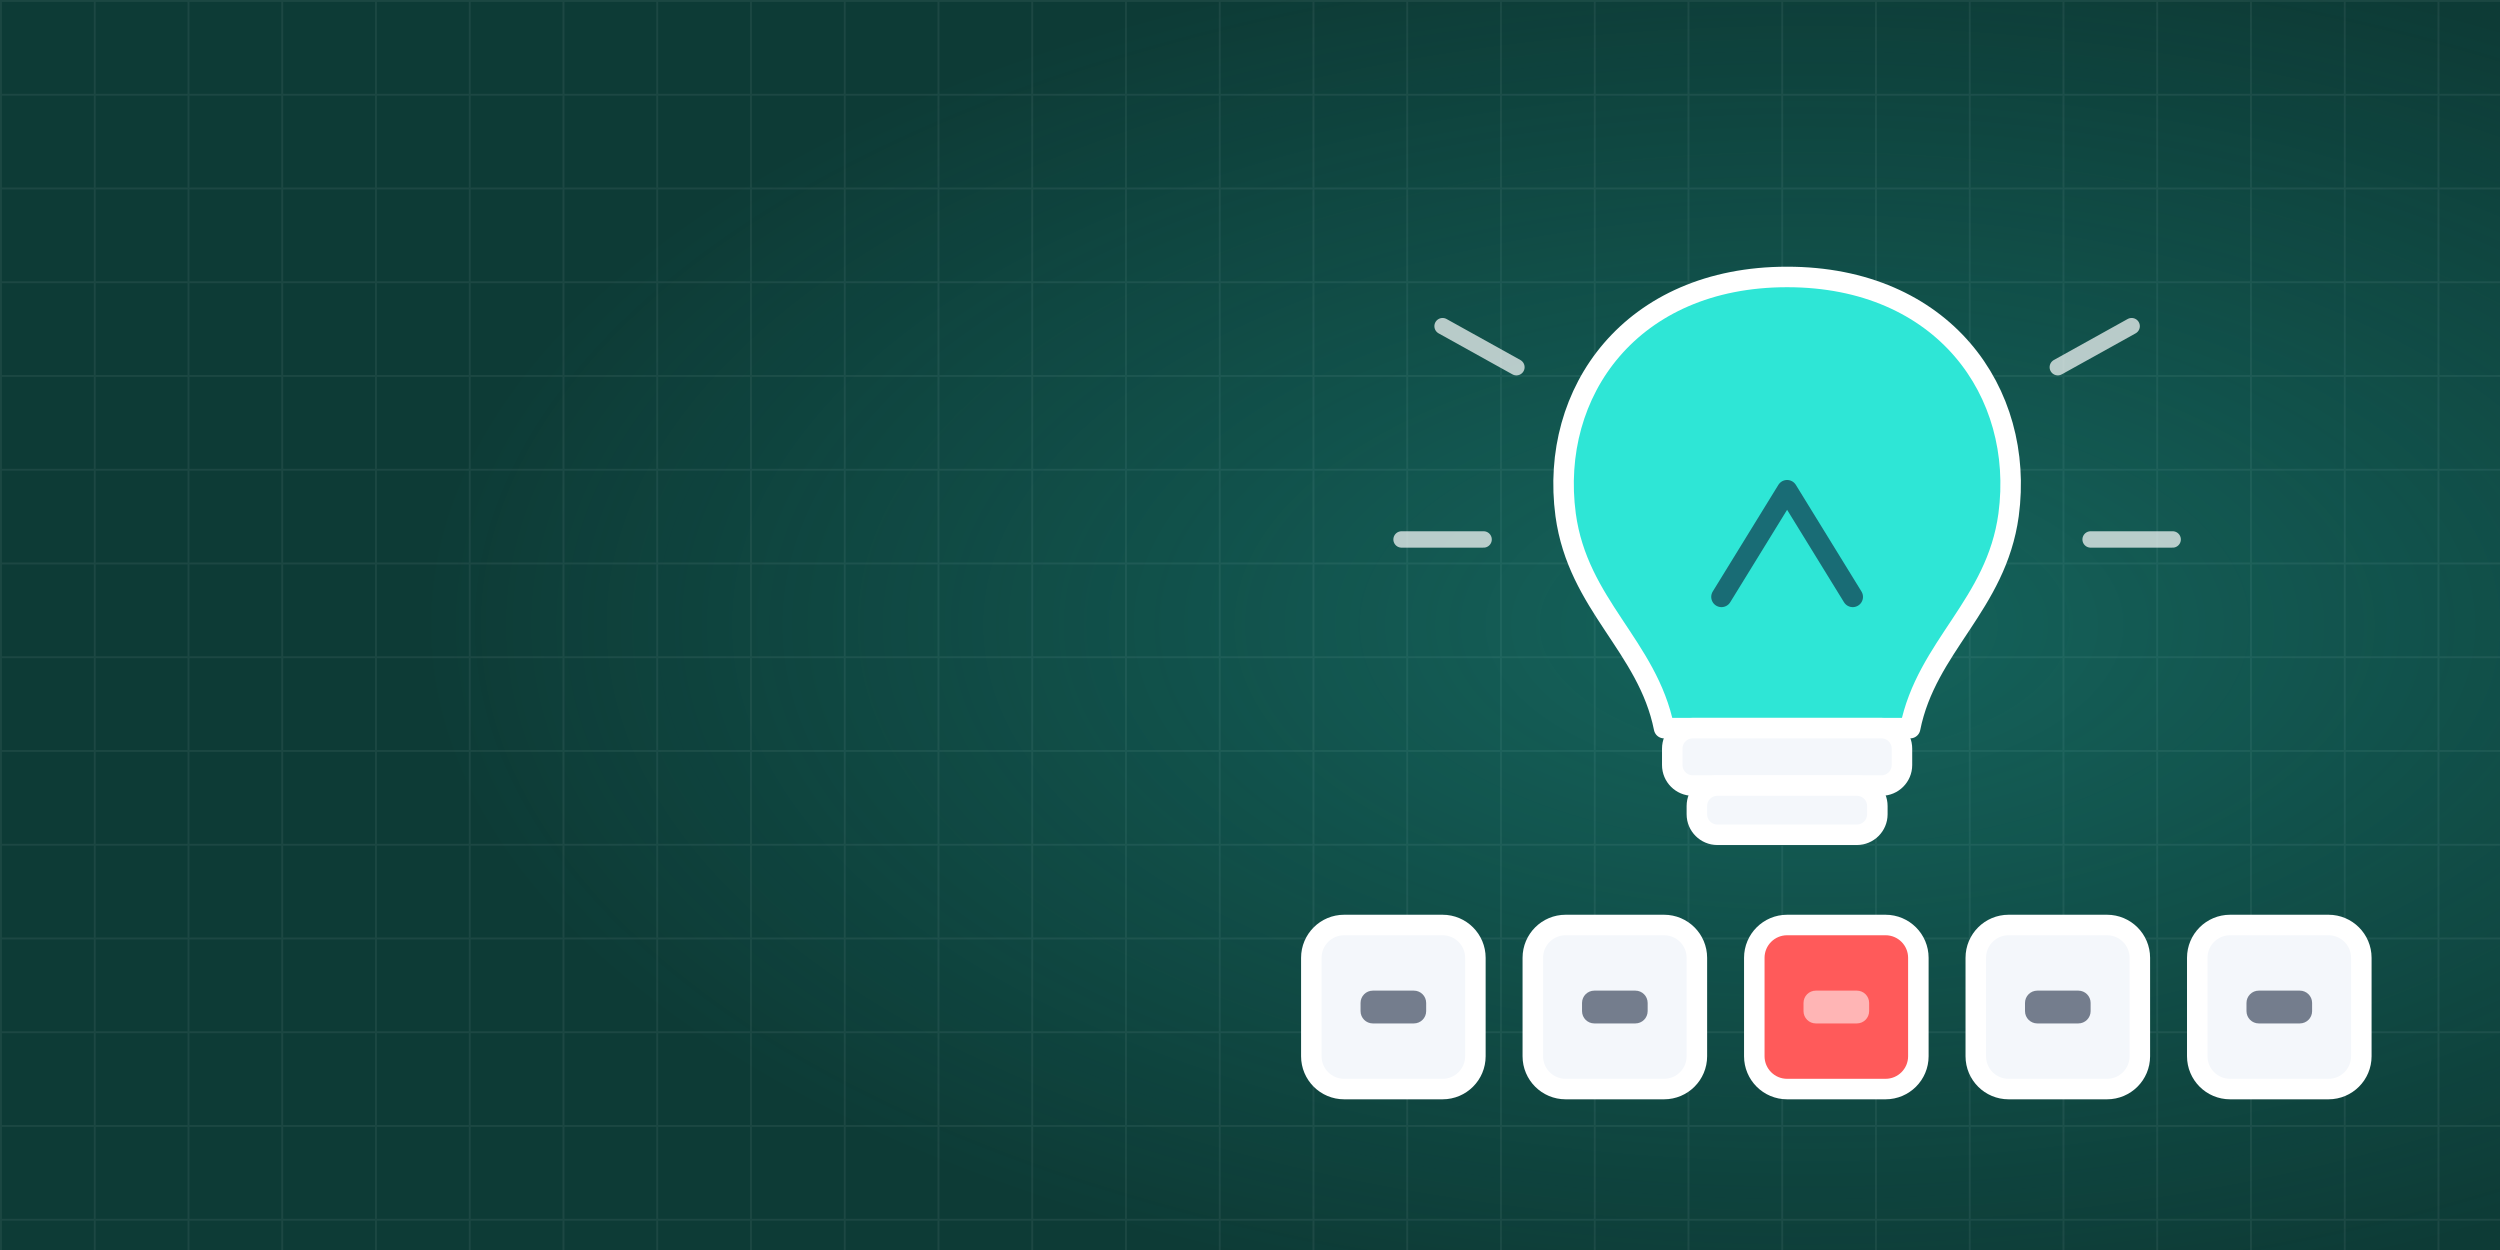
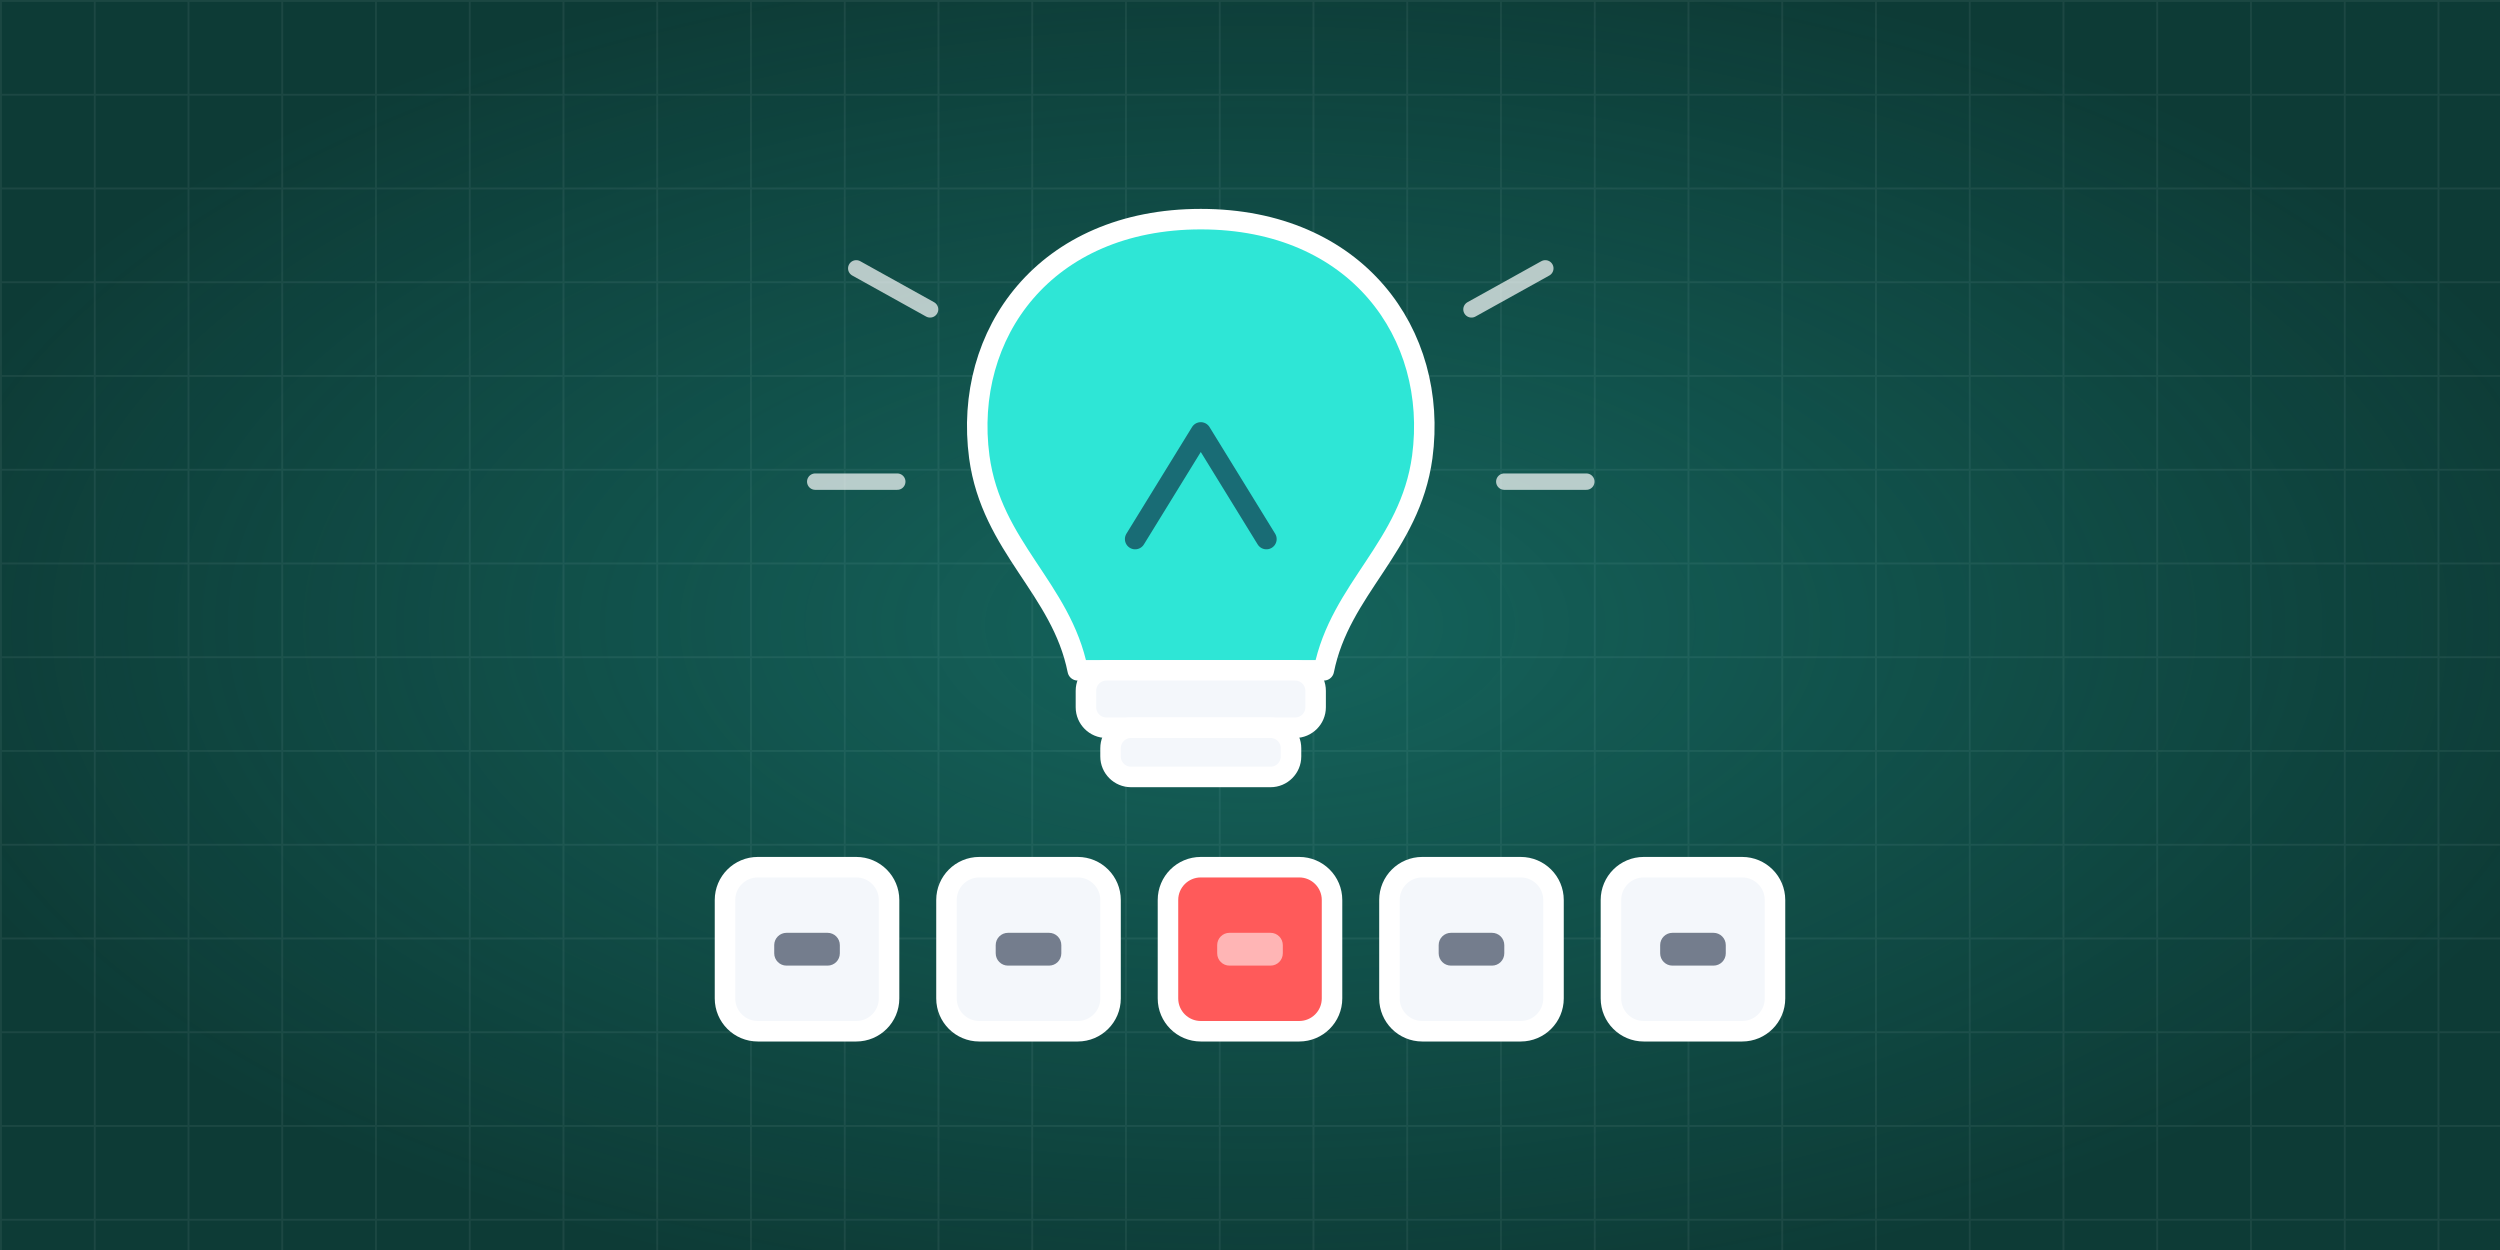
<svg xmlns="http://www.w3.org/2000/svg" viewBox="0 0 640 320">
  <defs>
    <pattern id="g" width="24" height="24" patternUnits="userSpaceOnUse">
      <path d="M24 0H0V24" fill="none" stroke="#fff" stroke-opacity=".06" />
    </pattern>
-     <radialGradient id="r" cx=".72" cy=".5" r=".55">
+     <radialGradient id="r" cx=".5" cy=".5" r=".55">
      <stop offset="0" stop-color="#2EE6D6" stop-opacity=".24" />
      <stop offset="1" stop-color="#2EE6D6" stop-opacity="0" />
    </radialGradient>
  </defs>
  <rect width="640" height="320" fill="#0D3B36" />
  <rect width="640" height="320" fill="url(#g)" />
  <rect width="640" height="320" fill="url(#r)" />
-   <g transform="translate(300 52) scale(1.05)">
+   <g transform="translate(149.9 37.2) scale(1.05)">
    <g stroke="#fff" stroke-width="5" stroke-linejoin="round" stroke-linecap="round">
      <path d="M150 18 C112 18 92 46 96 76 C99 98 116 108 120 128 H180 C184 108 201 98 204 76 C208 46 188 18 150 18 Z" fill="#2EE6D6" />
      <rect x="122" y="128" width="56" height="14" rx="5" fill="#F4F7FB" />
      <rect x="128" y="142" width="44" height="12" rx="5" fill="#F4F7FB" />
    </g>
    <path d="M134 96 L150 70 L166 96" fill="none" stroke="#0B1A33" stroke-width="5" stroke-linejoin="round" stroke-linecap="round" opacity=".6" />
    <g stroke="#fff" stroke-width="5" stroke-linejoin="round" stroke-linecap="round">
      <rect x="34" y="176" width="40" height="40" rx="8" fill="#F4F7FB" />
      <rect x="88" y="176" width="40" height="40" rx="8" fill="#F4F7FB" />
      <rect x="142" y="176" width="40" height="40" rx="8" fill="#FF5A5A" />
      <rect x="196" y="176" width="40" height="40" rx="8" fill="#F4F7FB" />
      <rect x="250" y="176" width="40" height="40" rx="8" fill="#F4F7FB" />
    </g>
    <g fill="#0B1A33" opacity=".55">
      <rect x="46" y="192" width="16" height="8" rx="3" />
      <rect x="100" y="192" width="16" height="8" rx="3" />
      <rect x="154" y="192" width="16" height="8" rx="3" fill="#fff" opacity="1" />
      <rect x="208" y="192" width="16" height="8" rx="3" />
      <rect x="262" y="192" width="16" height="8" rx="3" />
    </g>
    <g stroke="#fff" stroke-width="4" stroke-linecap="round" opacity=".7">
      <path d="M84 40 L66 30" />
      <path d="M216 40 L234 30" />
      <path d="M76 82 H56" />
      <path d="M224 82 H244" />
    </g>
  </g>
</svg>
